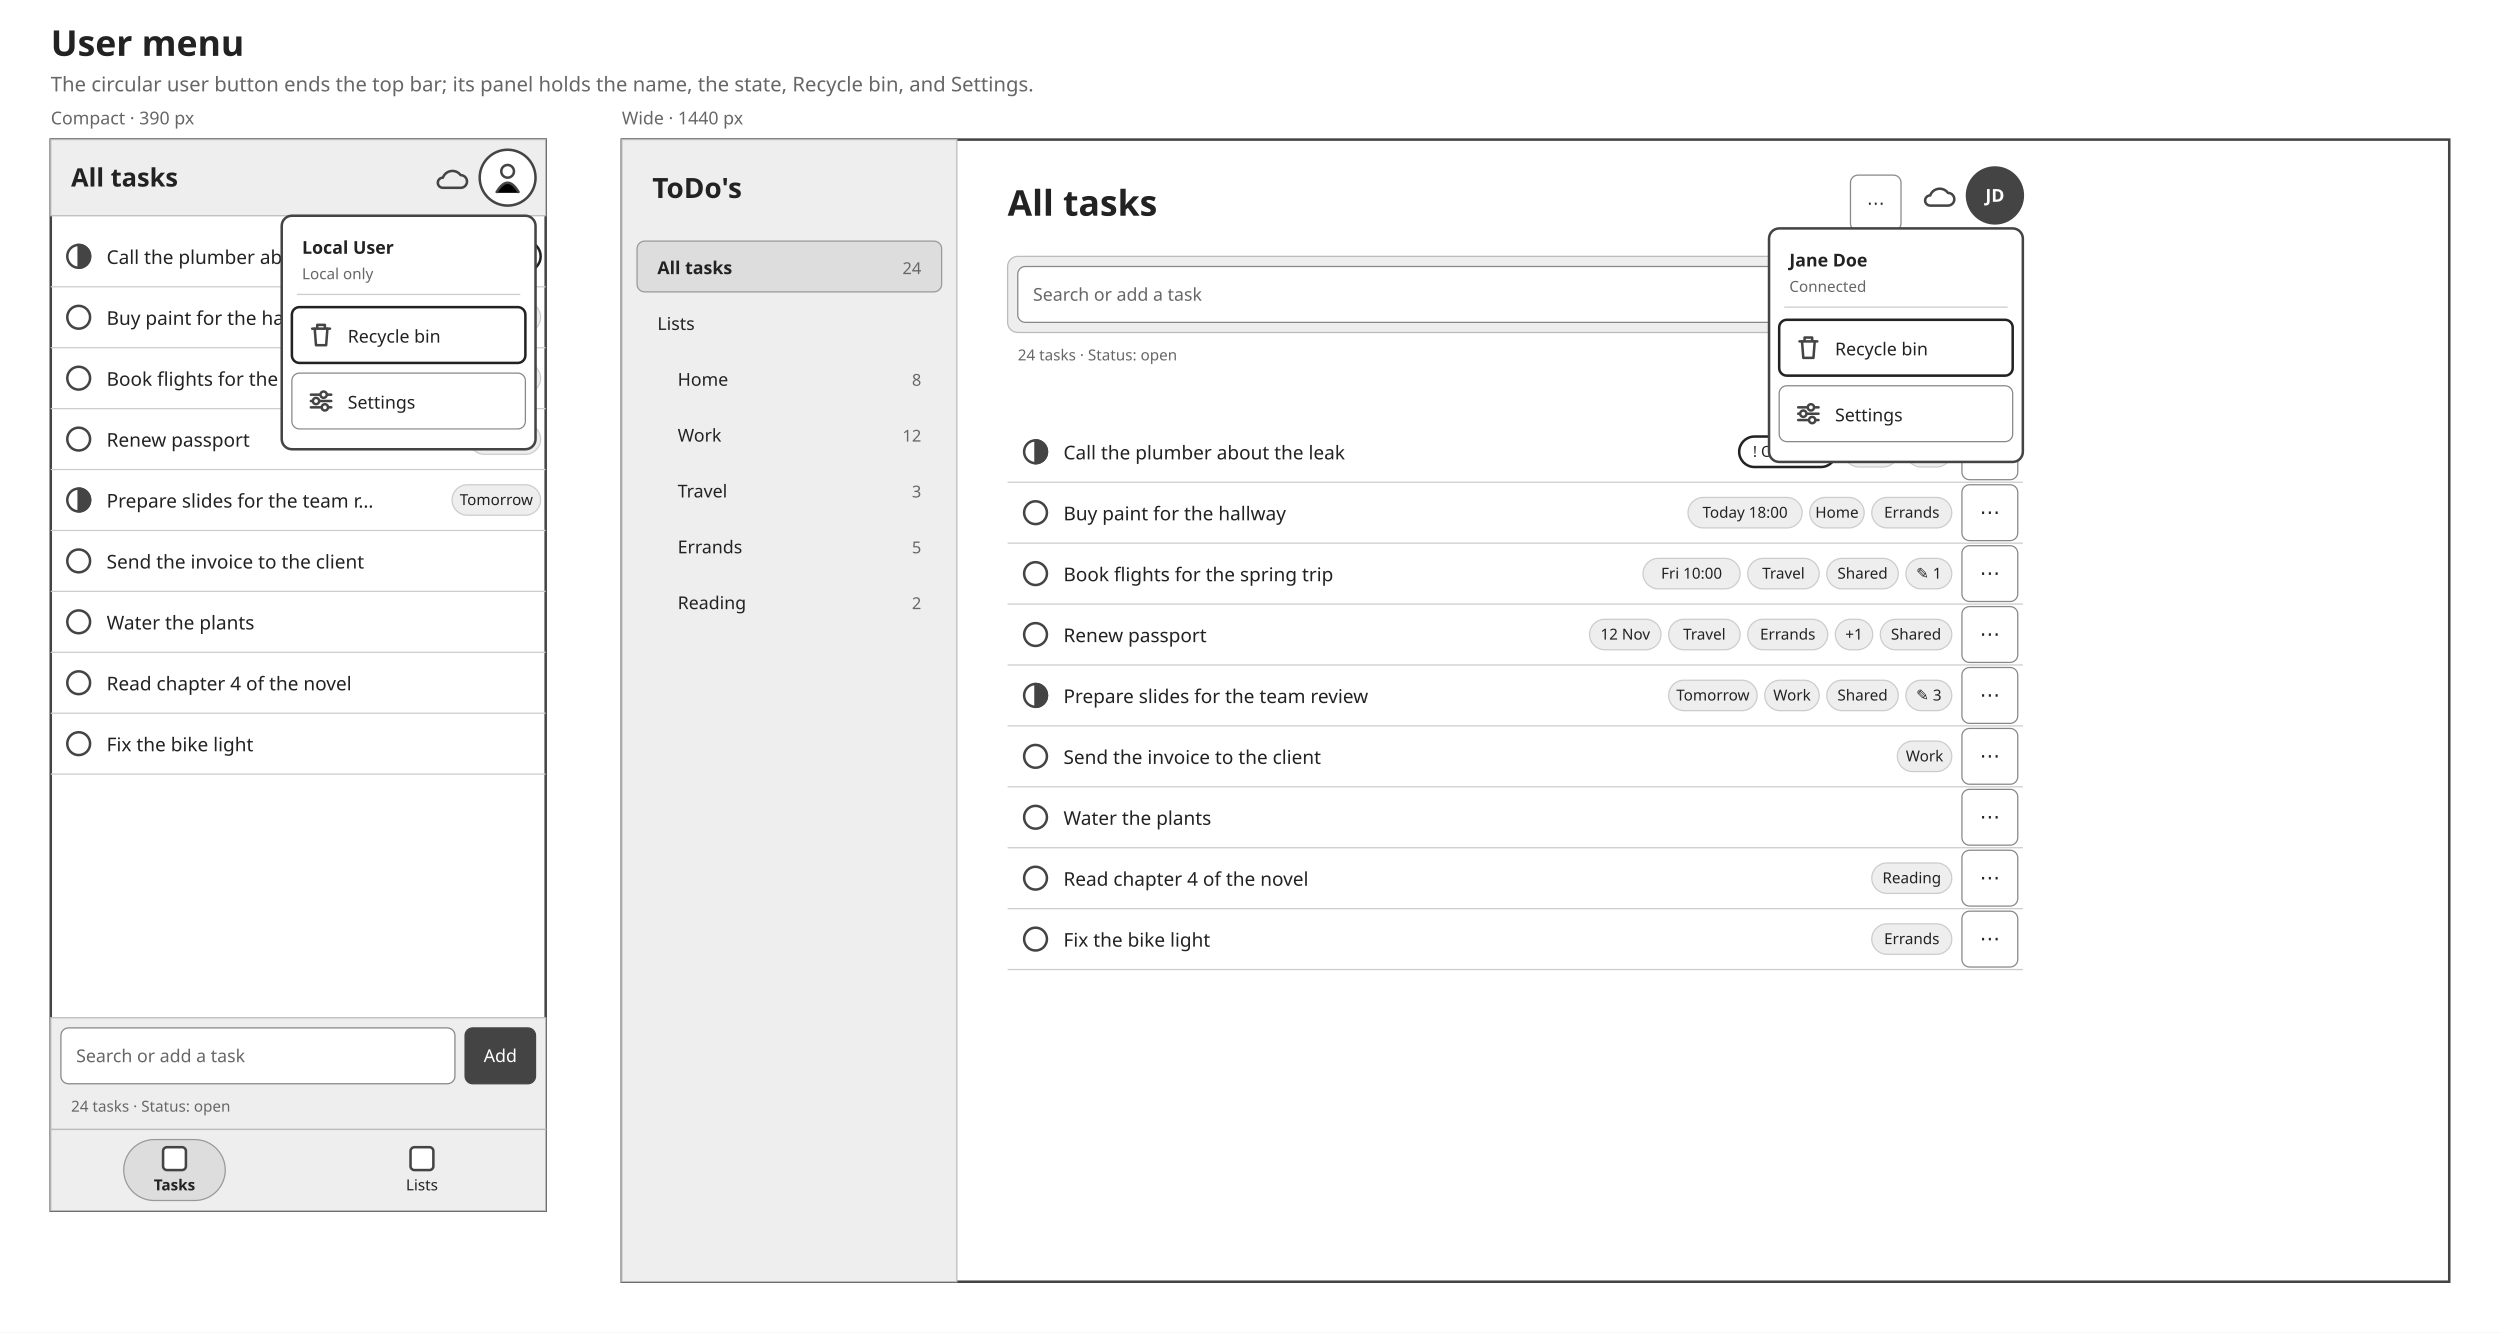
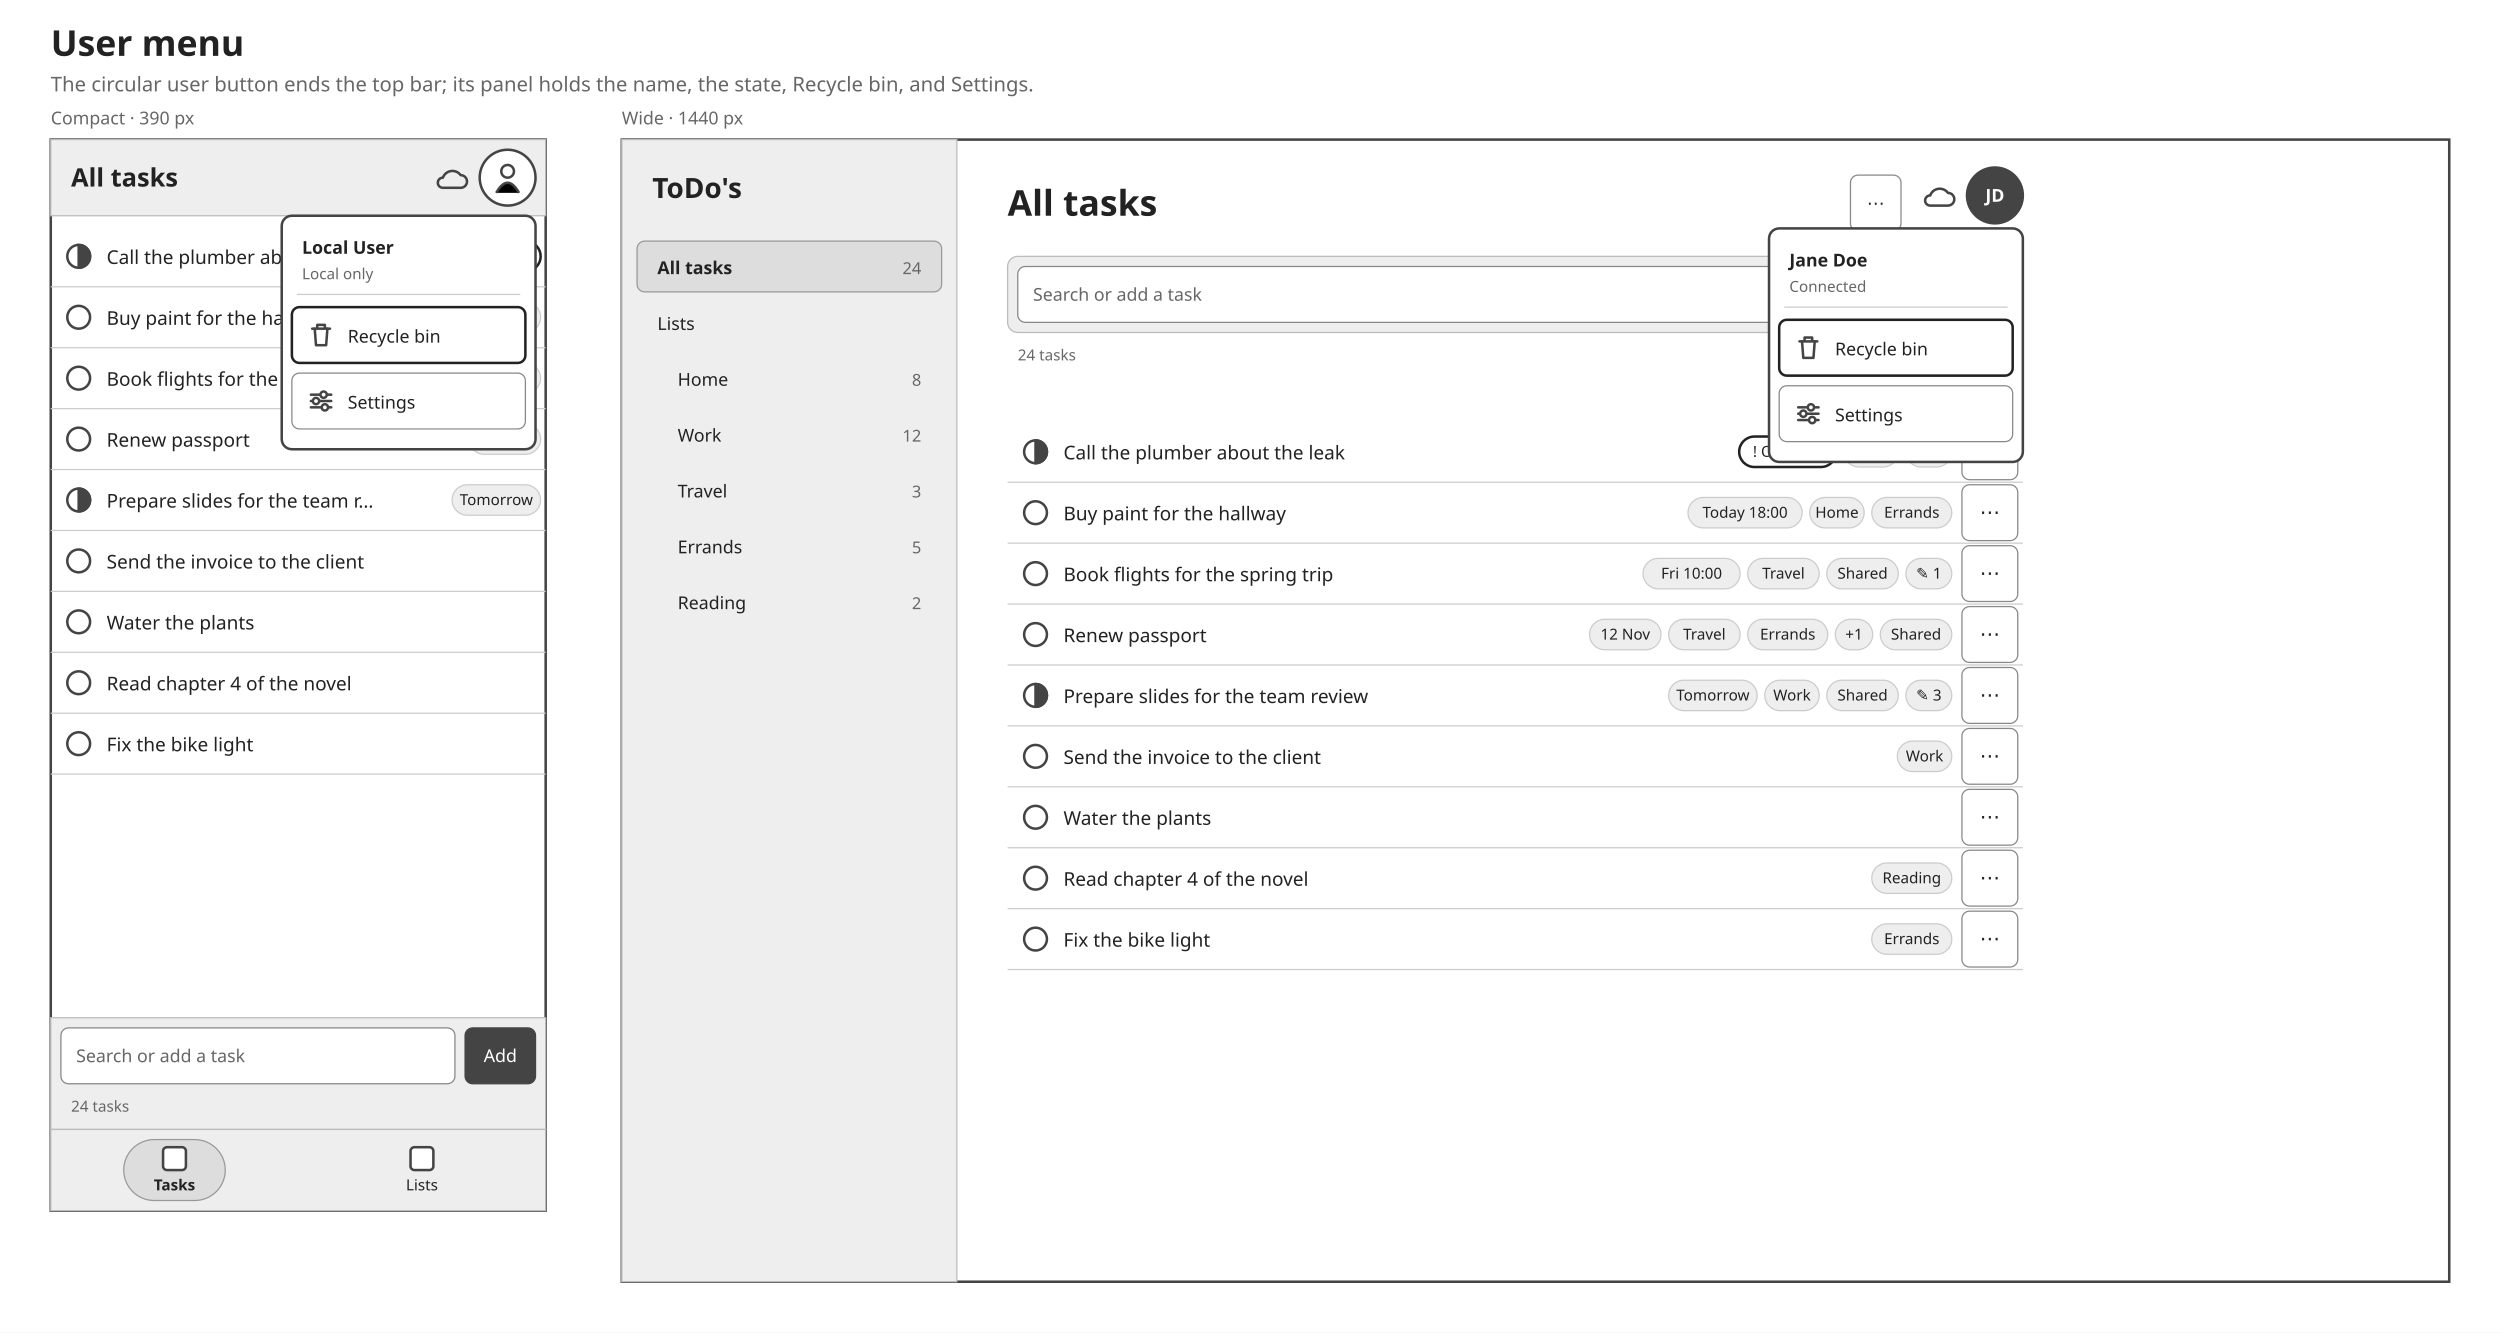
<svg xmlns="http://www.w3.org/2000/svg" width="1970" height="1050" viewBox="0 0 1970 1050">
  <style>
text { font-family: sans-serif; fill: #222222; }
.muted { fill: #666666; }
.on-primary { fill: #ffffff; }
.bold { font-weight: bold; }
rect.frame { fill: #ffffff; stroke: #444444; stroke-width: 2; }
.bar { fill: #eeeeee; stroke: #bbbbbb; }
.box { fill: #f5f5f5; stroke: #bbbbbb; }
.control { fill: #ffffff; stroke: #888888; }
.disabled { fill: #f5f5f5; stroke: #cccccc; }
.primary { fill: #444444; stroke: #444444; }
.selected { fill: #dddddd; stroke: #999999; }
.chip { fill: #eeeeee; stroke: #cccccc; }
.signal { fill: #ffffff; stroke: #222222; stroke-width: 2; }
.scrim { fill: #888888; fill-opacity: 0.5; }
.rule { stroke: #cccccc; }
.drop { stroke: #222222; stroke-width: 3; }
.icon { fill: #ffffff; stroke: #444444; stroke-width: 2; }
.icon-fill { fill: #444444; stroke: #444444; stroke-width: 2; }
.icon-mark { fill: none; stroke: #ffffff; stroke-width: 2; }
.icon-line { stroke: #444444; stroke-width: 2; }
.icon-line-open { fill: none; stroke: #444444; stroke-width: 2; stroke-linecap: round; stroke-linejoin: round; }
  </style>
  <rect x="0" y="0" width="1970" height="1050" fill="#ffffff" />
  <text x="40" y="44" font-size="28" class="bold">User menu</text>
  <text x="40" y="72" font-size="16" class="muted">The circular user button ends the top bar; its panel holds the name, the state, Recycle bin, and Settings.</text>
  <text x="40" y="98" font-size="14" class="muted">Compact · 390 px</text>
  <text x="490" y="98" font-size="14" class="muted">Wide · 1440 px</text>
  <g class="frame" data-width="390" data-height="844" transform="translate(40 110)">
    <rect x="0" y="0" width="390" height="844" rx="0" class="frame" />
    <rect x="0" y="0" width="390" height="60" rx="0" class="bar" />
    <circle cx="360" cy="30" r="22" class="icon" />
    <circle cx="360" cy="25" r="5" class="icon" />
    <path d="M 351 42 Q 360 26 369 42" class="icon-line" />
    <path d="M 309 38 H 323 A 5 5 0 0 0 323 28 A 8 8 0 0 0 309 30 A 4 4 0 0 0 309 38 Z" class="icon-line-open" />
    <text x="16" y="37" font-size="20" class="bold">All tasks</text>
    <line x1="0" y1="116" x2="390" y2="116" class="rule" />
    <circle cx="22" cy="92" r="9" class="icon" />
    <path d="M22 83.0 A9 9 0 0 1 22 101.0 Z" class="icon-fill" />
    <rect x="309.52" y="80" width="76.48" height="24" rx="12" class="signal" />
    <text x="347.76" y="96" font-size="12" text-anchor="middle">! Overdue</text>
    <text x="44" y="98" font-size="15">Call the plumber about the le…</text>
    <line x1="0" y1="164" x2="390" y2="164" class="rule" />
    <circle cx="22" cy="140" r="9" class="icon" />
    <rect x="296.08" y="128" width="89.92" height="24" rx="12" class="chip" />
    <text x="341.04" y="144" font-size="12" text-anchor="middle">Today 18:00</text>
    <text x="44" y="146" font-size="15">Buy paint for the hallway</text>
    <line x1="0" y1="212" x2="390" y2="212" class="rule" />
    <circle cx="22" cy="188" r="9" class="icon" />
    <rect x="309.52" y="176" width="76.48" height="24" rx="12" class="chip" />
    <text x="347.76" y="192" font-size="12" text-anchor="middle">Fri 10:00</text>
    <text x="44" y="194" font-size="15">Book flights for the spring t…</text>
    <line x1="0" y1="260" x2="390" y2="260" class="rule" />
    <circle cx="22" cy="236" r="9" class="icon" />
    <rect x="329.68" y="224" width="56.32" height="24" rx="12" class="chip" />
    <text x="357.84" y="240" font-size="12" text-anchor="middle">12 Nov</text>
    <text x="44" y="242" font-size="15">Renew passport</text>
    <line x1="0" y1="308" x2="390" y2="308" class="rule" />
    <circle cx="22" cy="284" r="9" class="icon" />
    <path d="M22 275.0 A9 9 0 0 1 22 293.0 Z" class="icon-fill" />
    <rect x="316.24" y="272" width="69.76" height="24" rx="12" class="chip" />
    <text x="351.12" y="288" font-size="12" text-anchor="middle">Tomorrow</text>
    <text x="44" y="290" font-size="15">Prepare slides for the team r…</text>
    <line x1="0" y1="356" x2="390" y2="356" class="rule" />
    <circle cx="22" cy="332" r="9" class="icon" />
    <text x="44" y="338" font-size="15">Send the invoice to the client</text>
    <line x1="0" y1="404" x2="390" y2="404" class="rule" />
    <circle cx="22" cy="380" r="9" class="icon" />
    <text x="44" y="386" font-size="15">Water the plants</text>
    <line x1="0" y1="452" x2="390" y2="452" class="rule" />
    <circle cx="22" cy="428" r="9" class="icon" />
    <text x="44" y="434" font-size="15">Read chapter 4 of the novel</text>
    <line x1="0" y1="500" x2="390" y2="500" class="rule" />
    <circle cx="22" cy="476" r="9" class="icon" />
    <text x="44" y="482" font-size="15">Fix the bike light</text>
    <rect x="0" y="692" width="390" height="88" rx="0" class="bar" />
    <rect x="326.48" y="700" width="55.52" height="44" rx="6" class="primary" />
    <text x="354.24" y="726.9" font-size="14" class="on-primary" text-anchor="middle">Add</text>
    <rect x="8" y="700" width="310.48" height="44" rx="6" class="control" />
    <text x="20" y="727" font-size="14" class="muted">Search or add a task</text>
-     <text x="16" y="766" font-size="12" class="muted">24 tasks · Status: open</text>
+     <text x="16" y="766" font-size="12" class="muted">24 tasks</text>
    <rect x="0" y="780" width="390" height="64" rx="0" class="bar" />
    <rect x="57.5" y="788" width="80" height="48" rx="24" class="selected" />
    <rect x="88.5" y="794" width="18" height="18" rx="3" class="icon" />
    <text x="97.5" y="828" font-size="12" class="bold" text-anchor="middle">Tasks</text>
    <rect x="283.5" y="794" width="18" height="18" rx="3" class="icon" />
    <text x="292.5" y="828" font-size="12" text-anchor="middle">Lists</text>
    <rect x="182" y="60" width="200" height="184" rx="8" class="frame" />
    <text x="198" y="90" font-size="14" class="bold">Local User</text>
    <text x="198" y="110" font-size="12" class="muted">Local only</text>
    <line x1="194" y1="122" x2="370" y2="122" class="rule" />
    <rect x="190" y="132" width="184" height="44" rx="6" class="signal" />
    <path d="M 206 149 H 220 M 210 149 V 146 H 216 V 149" class="icon-line-open" />
    <path d="M 208 149 L 209 162 H 217 L 218 149" class="icon-line-open" />
    <text x="234" y="160" font-size="14">Recycle bin</text>
    <rect x="190" y="184" width="184" height="44" rx="6" class="control" />
    <path d="M 205 201 H 221" class="icon-line-open" />
    <circle cx="215" cy="201" r="2.5" class="icon" />
    <path d="M 205 206 H 221" class="icon-line-open" />
    <circle cx="209" cy="206" r="2.5" class="icon" />
    <path d="M 205 211 H 221" class="icon-line-open" />
    <circle cx="216" cy="211" r="2.5" class="icon" />
    <text x="234" y="212" font-size="14">Settings</text>
  </g>
  <g class="frame" data-width="1440" data-height="900" transform="translate(490 110)">
    <rect x="0" y="0" width="1440" height="900" rx="0" class="frame" />
    <rect x="0" y="0" width="264" height="900" rx="0" class="bar" />
    <text x="24" y="46" font-size="22" class="bold">ToDo's</text>
    <rect x="12" y="80" width="240" height="40" rx="6" class="selected" />
    <text x="28" y="106" font-size="14" class="bold">All tasks</text>
    <text x="236" y="106" font-size="13" class="muted" text-anchor="end">24</text>
    <text x="28" y="150" font-size="14">Lists</text>
    <text x="44" y="194" font-size="14">Home</text>
    <text x="236" y="194" font-size="13" class="muted" text-anchor="end">8</text>
    <text x="44" y="238" font-size="14">Work</text>
    <text x="236" y="238" font-size="13" class="muted" text-anchor="end">12</text>
    <text x="44" y="282" font-size="14">Travel</text>
    <text x="236" y="282" font-size="13" class="muted" text-anchor="end">3</text>
    <text x="44" y="326" font-size="14">Errands</text>
    <text x="236" y="326" font-size="13" class="muted" text-anchor="end">5</text>
    <text x="44" y="370" font-size="14">Reading</text>
    <text x="236" y="370" font-size="13" class="muted" text-anchor="end">2</text>
    <circle cx="1082" cy="44" r="22" class="icon-fill" />
    <text x="1082" y="49" font-size="14" class="on-primary bold" text-anchor="middle">JD</text>
    <path d="M 1031 52 H 1045 A 5 5 0 0 0 1045 42 A 8 8 0 0 0 1031 44 A 4 4 0 0 0 1031 52 Z" class="icon-line-open" />
    <rect x="968.16" y="28" width="39.84" height="44" rx="6" class="control" />
    <text x="988.08" y="54.9" font-size="14" text-anchor="middle">⋯</text>
    <text x="304" y="60" font-size="28" class="bold">All tasks</text>
    <rect x="304" y="92" width="800" height="60" rx="8" class="bar" />
    <rect x="1040.48" y="100" width="55.52" height="44" rx="6" class="primary" />
    <text x="1068.24" y="126.9" font-size="14" class="on-primary" text-anchor="middle">Add</text>
    <rect x="312" y="100" width="720.48" height="44" rx="6" class="control" />
    <text x="324" y="127" font-size="14" class="muted">Search or add a task</text>
-     <text x="312" y="174" font-size="12" class="muted">24 tasks · Status: open</text>
+     <text x="312" y="174" font-size="12" class="muted">24 tasks</text>
    <line x1="304" y1="270" x2="1104" y2="270" class="rule" />
    <circle cx="326" cy="246" r="9" class="icon" />
    <path d="M326 237.0 A9 9 0 0 1 326 255.0 Z" class="icon-fill" />
    <rect x="1056" y="224" width="44" height="44" rx="6" class="control" />
    <text x="1078" y="251" font-size="16" text-anchor="middle">⋯</text>
    <rect x="1011.84" y="234" width="36.16" height="24" rx="12" class="chip" />
    <text x="1029.92" y="250" font-size="12" text-anchor="middle">✎ 2</text>
    <rect x="962.96" y="234" width="42.88" height="24" rx="12" class="chip" />
    <text x="984.4" y="250" font-size="12" text-anchor="middle">Home</text>
    <rect x="880.48" y="234" width="76.48" height="24" rx="12" class="signal" />
    <text x="918.72" y="250" font-size="12" text-anchor="middle">! Overdue</text>
    <text x="348" y="252" font-size="15">Call the plumber about the leak</text>
    <line x1="304" y1="318" x2="1104" y2="318" class="rule" />
    <circle cx="326" cy="294" r="9" class="icon" />
    <rect x="1056" y="272" width="44" height="44" rx="6" class="control" />
    <text x="1078" y="299" font-size="16" text-anchor="middle">⋯</text>
    <rect x="984.96" y="282" width="63.04" height="24" rx="12" class="chip" />
    <text x="1016.48" y="298" font-size="12" text-anchor="middle">Errands</text>
    <rect x="936.08" y="282" width="42.88" height="24" rx="12" class="chip" />
    <text x="957.52" y="298" font-size="12" text-anchor="middle">Home</text>
    <rect x="840.16" y="282" width="89.92" height="24" rx="12" class="chip" />
    <text x="885.12" y="298" font-size="12" text-anchor="middle">Today 18:00</text>
    <text x="348" y="300" font-size="15">Buy paint for the hallway</text>
    <line x1="304" y1="366" x2="1104" y2="366" class="rule" />
    <circle cx="326" cy="342" r="9" class="icon" />
    <rect x="1056" y="320" width="44" height="44" rx="6" class="control" />
    <text x="1078" y="347" font-size="16" text-anchor="middle">⋯</text>
    <rect x="1011.84" y="330" width="36.16" height="24" rx="12" class="chip" />
    <text x="1029.92" y="346" font-size="12" text-anchor="middle">✎ 1</text>
    <rect x="949.52" y="330" width="56.32" height="24" rx="12" class="chip" />
    <text x="977.68" y="346" font-size="12" text-anchor="middle">Shared</text>
    <rect x="887.2" y="330" width="56.32" height="24" rx="12" class="chip" />
    <text x="915.36" y="346" font-size="12" text-anchor="middle">Travel</text>
    <rect x="804.72" y="330" width="76.48" height="24" rx="12" class="chip" />
    <text x="842.96" y="346" font-size="12" text-anchor="middle">Fri 10:00</text>
    <text x="348" y="348" font-size="15">Book flights for the spring trip</text>
    <line x1="304" y1="414" x2="1104" y2="414" class="rule" />
    <circle cx="326" cy="390" r="9" class="icon" />
    <rect x="1056" y="368" width="44" height="44" rx="6" class="control" />
    <text x="1078" y="395" font-size="16" text-anchor="middle">⋯</text>
    <rect x="991.68" y="378" width="56.32" height="24" rx="12" class="chip" />
    <text x="1019.84" y="394" font-size="12" text-anchor="middle">Shared</text>
    <rect x="956.24" y="378" width="29.44" height="24" rx="12" class="chip" />
    <text x="970.96" y="394" font-size="12" text-anchor="middle">+1</text>
    <rect x="887.2" y="378" width="63.04" height="24" rx="12" class="chip" />
    <text x="918.72" y="394" font-size="12" text-anchor="middle">Errands</text>
    <rect x="824.88" y="378" width="56.32" height="24" rx="12" class="chip" />
    <text x="853.04" y="394" font-size="12" text-anchor="middle">Travel</text>
    <rect x="762.56" y="378" width="56.32" height="24" rx="12" class="chip" />
    <text x="790.72" y="394" font-size="12" text-anchor="middle">12 Nov</text>
    <text x="348" y="396" font-size="15">Renew passport</text>
    <line x1="304" y1="462" x2="1104" y2="462" class="rule" />
    <circle cx="326" cy="438" r="9" class="icon" />
    <path d="M326 429.0 A9 9 0 0 1 326 447.0 Z" class="icon-fill" />
    <rect x="1056" y="416" width="44" height="44" rx="6" class="control" />
    <text x="1078" y="443" font-size="16" text-anchor="middle">⋯</text>
    <rect x="1011.84" y="426" width="36.16" height="24" rx="12" class="chip" />
    <text x="1029.92" y="442" font-size="12" text-anchor="middle">✎ 3</text>
    <rect x="949.52" y="426" width="56.32" height="24" rx="12" class="chip" />
    <text x="977.68" y="442" font-size="12" text-anchor="middle">Shared</text>
    <rect x="900.64" y="426" width="42.88" height="24" rx="12" class="chip" />
    <text x="922.08" y="442" font-size="12" text-anchor="middle">Work</text>
    <rect x="824.88" y="426" width="69.76" height="24" rx="12" class="chip" />
    <text x="859.76" y="442" font-size="12" text-anchor="middle">Tomorrow</text>
    <text x="348" y="444" font-size="15">Prepare slides for the team review</text>
    <line x1="304" y1="510" x2="1104" y2="510" class="rule" />
    <circle cx="326" cy="486" r="9" class="icon" />
    <rect x="1056" y="464" width="44" height="44" rx="6" class="control" />
    <text x="1078" y="491" font-size="16" text-anchor="middle">⋯</text>
    <rect x="1005.12" y="474" width="42.88" height="24" rx="12" class="chip" />
    <text x="1026.56" y="490" font-size="12" text-anchor="middle">Work</text>
    <text x="348" y="492" font-size="15">Send the invoice to the client</text>
    <line x1="304" y1="558" x2="1104" y2="558" class="rule" />
    <circle cx="326" cy="534" r="9" class="icon" />
    <rect x="1056" y="512" width="44" height="44" rx="6" class="control" />
    <text x="1078" y="539" font-size="16" text-anchor="middle">⋯</text>
    <text x="348" y="540" font-size="15">Water the plants</text>
    <line x1="304" y1="606" x2="1104" y2="606" class="rule" />
    <circle cx="326" cy="582" r="9" class="icon" />
    <rect x="1056" y="560" width="44" height="44" rx="6" class="control" />
    <text x="1078" y="587" font-size="16" text-anchor="middle">⋯</text>
    <rect x="984.96" y="570" width="63.04" height="24" rx="12" class="chip" />
    <text x="1016.48" y="586" font-size="12" text-anchor="middle">Reading</text>
    <text x="348" y="588" font-size="15">Read chapter 4 of the novel</text>
    <line x1="304" y1="654" x2="1104" y2="654" class="rule" />
    <circle cx="326" cy="630" r="9" class="icon" />
    <rect x="1056" y="608" width="44" height="44" rx="6" class="control" />
    <text x="1078" y="635" font-size="16" text-anchor="middle">⋯</text>
    <rect x="984.96" y="618" width="63.04" height="24" rx="12" class="chip" />
    <text x="1016.48" y="634" font-size="12" text-anchor="middle">Errands</text>
    <text x="348" y="636" font-size="15">Fix the bike light</text>
    <rect x="904" y="70" width="200" height="184" rx="8" class="frame" />
    <text x="920" y="100" font-size="14" class="bold">Jane Doe</text>
    <text x="920" y="120" font-size="12" class="muted">Connected</text>
    <line x1="916" y1="132" x2="1092" y2="132" class="rule" />
    <rect x="912" y="142" width="184" height="44" rx="6" class="signal" />
    <path d="M 928 159 H 942 M 932 159 V 156 H 938 V 159" class="icon-line-open" />
    <path d="M 930 159 L 931 172 H 939 L 940 159" class="icon-line-open" />
    <text x="956" y="170" font-size="14">Recycle bin</text>
    <rect x="912" y="194" width="184" height="44" rx="6" class="control" />
    <path d="M 927 211 H 943" class="icon-line-open" />
    <circle cx="937" cy="211" r="2.5" class="icon" />
    <path d="M 927 216 H 943" class="icon-line-open" />
    <circle cx="931" cy="216" r="2.5" class="icon" />
    <path d="M 927 221 H 943" class="icon-line-open" />
    <circle cx="938" cy="221" r="2.5" class="icon" />
    <text x="956" y="222" font-size="14">Settings</text>
  </g>
</svg>
